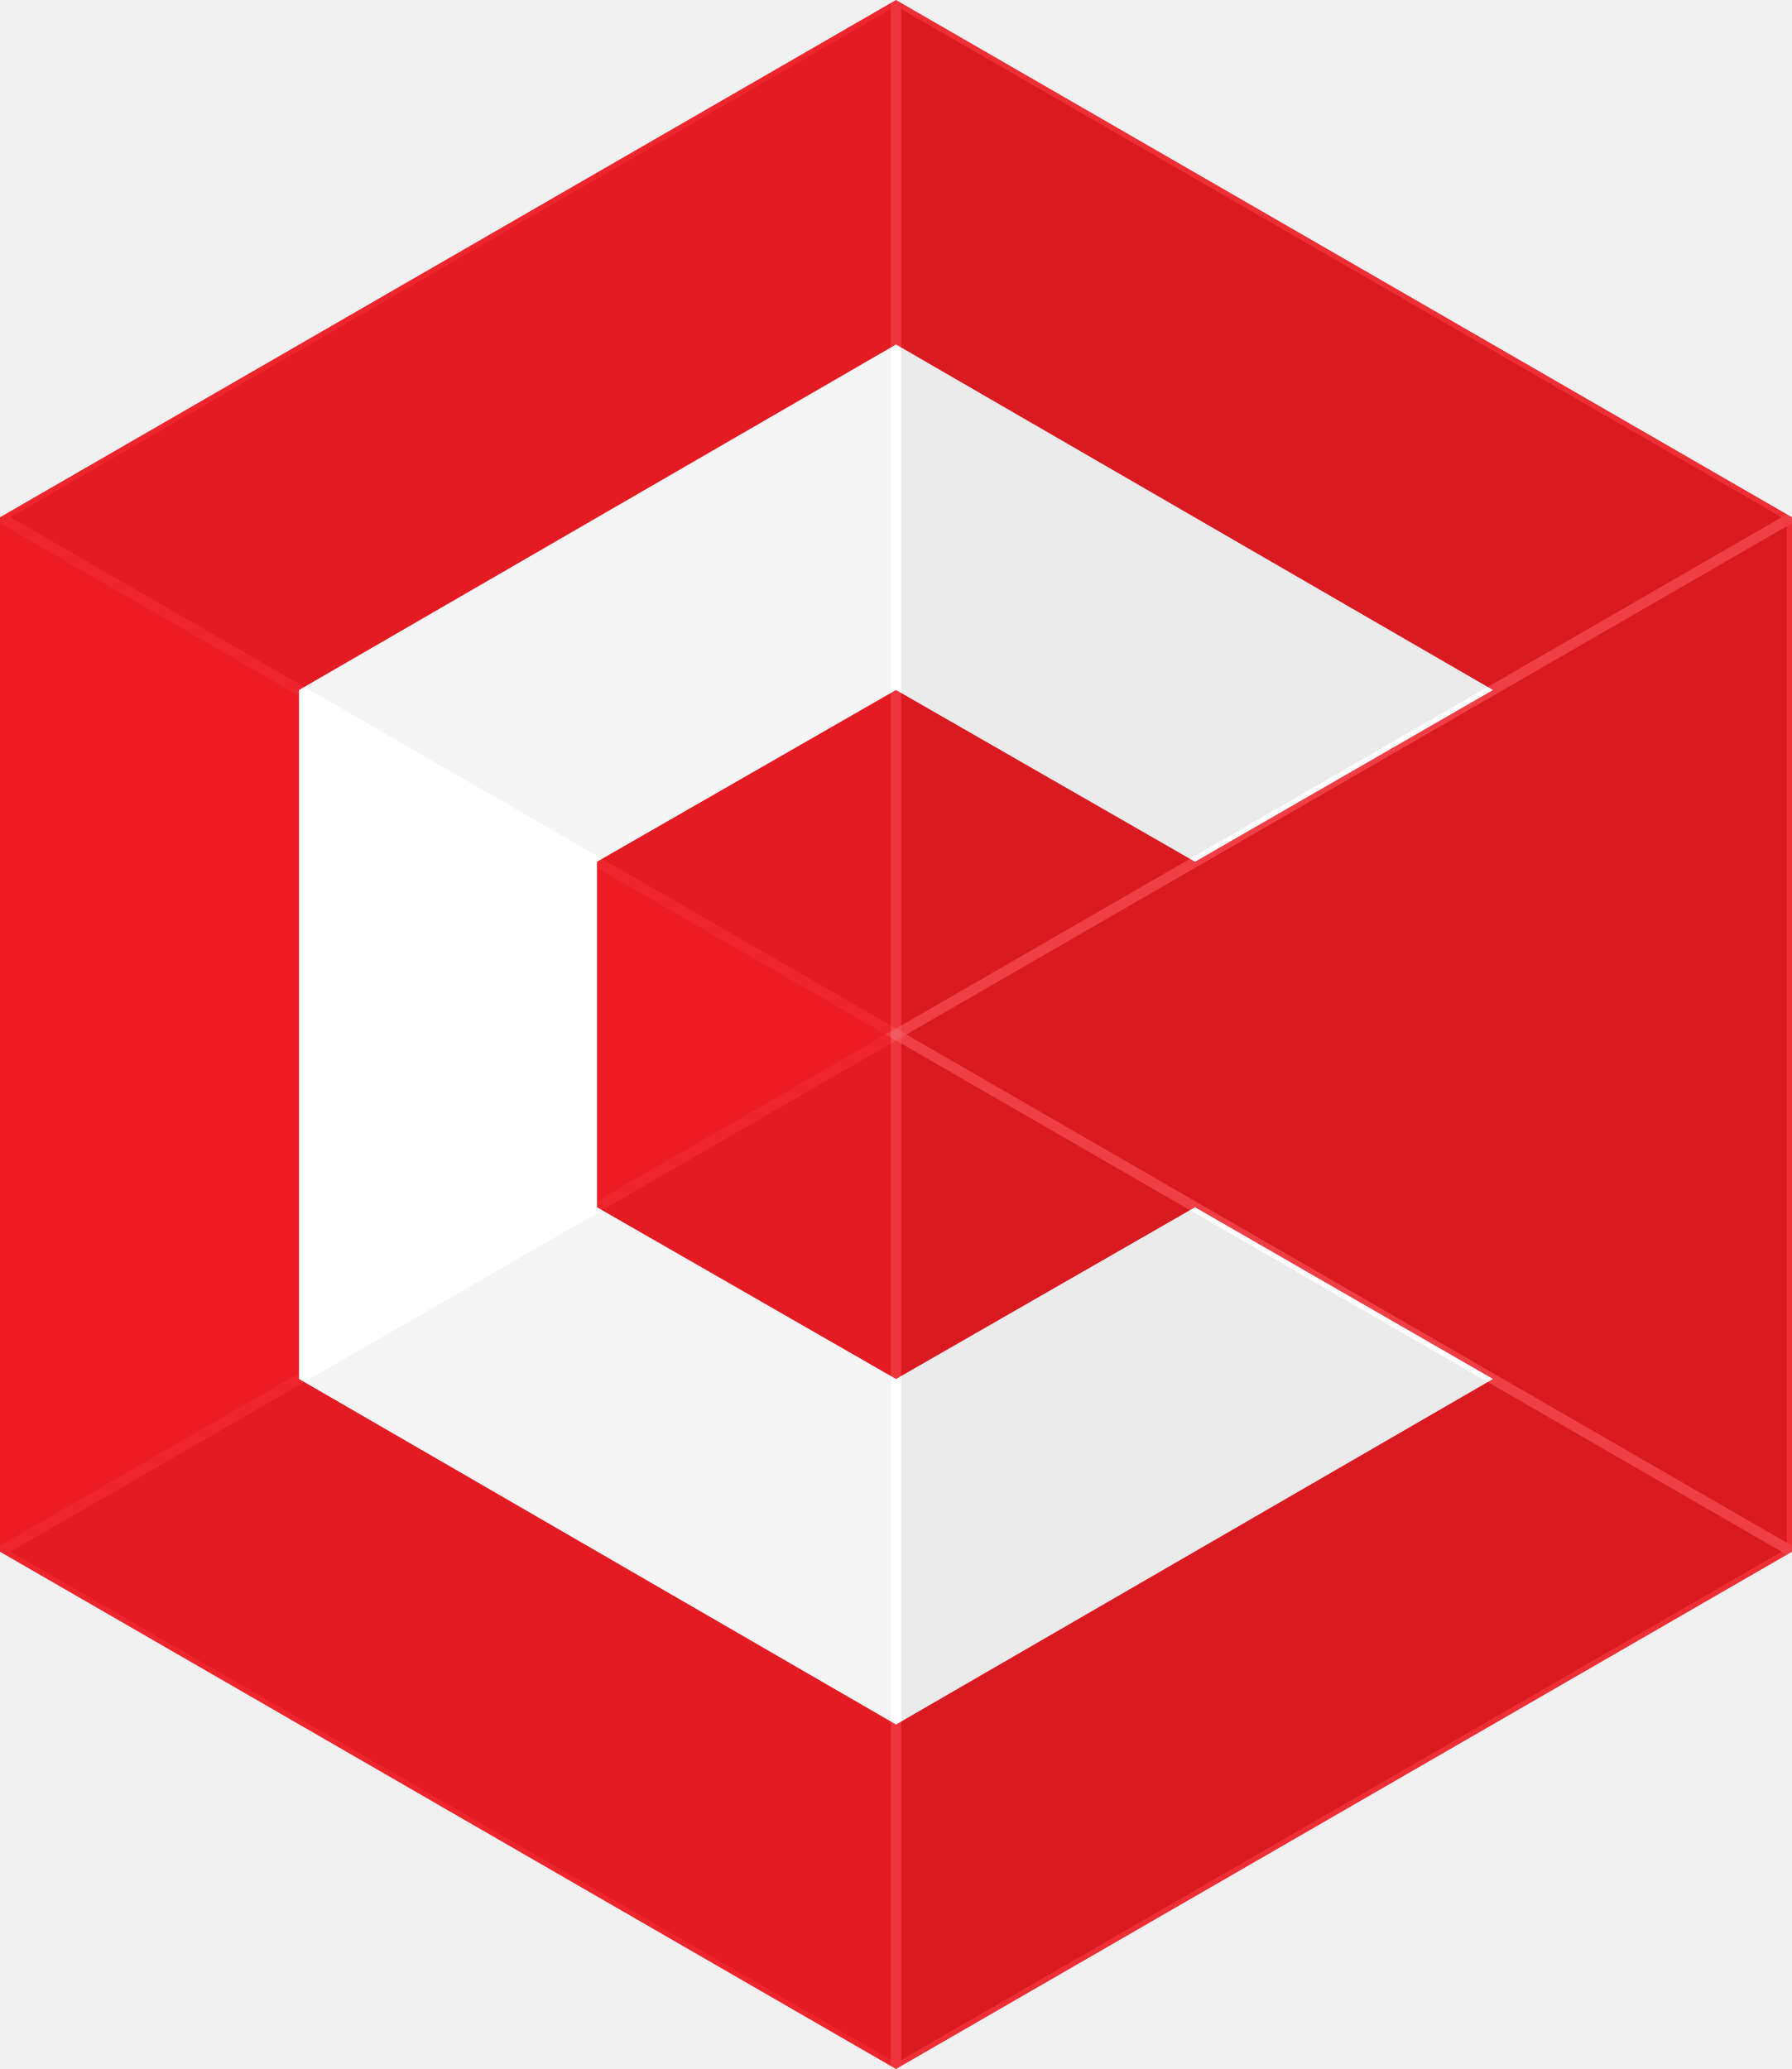
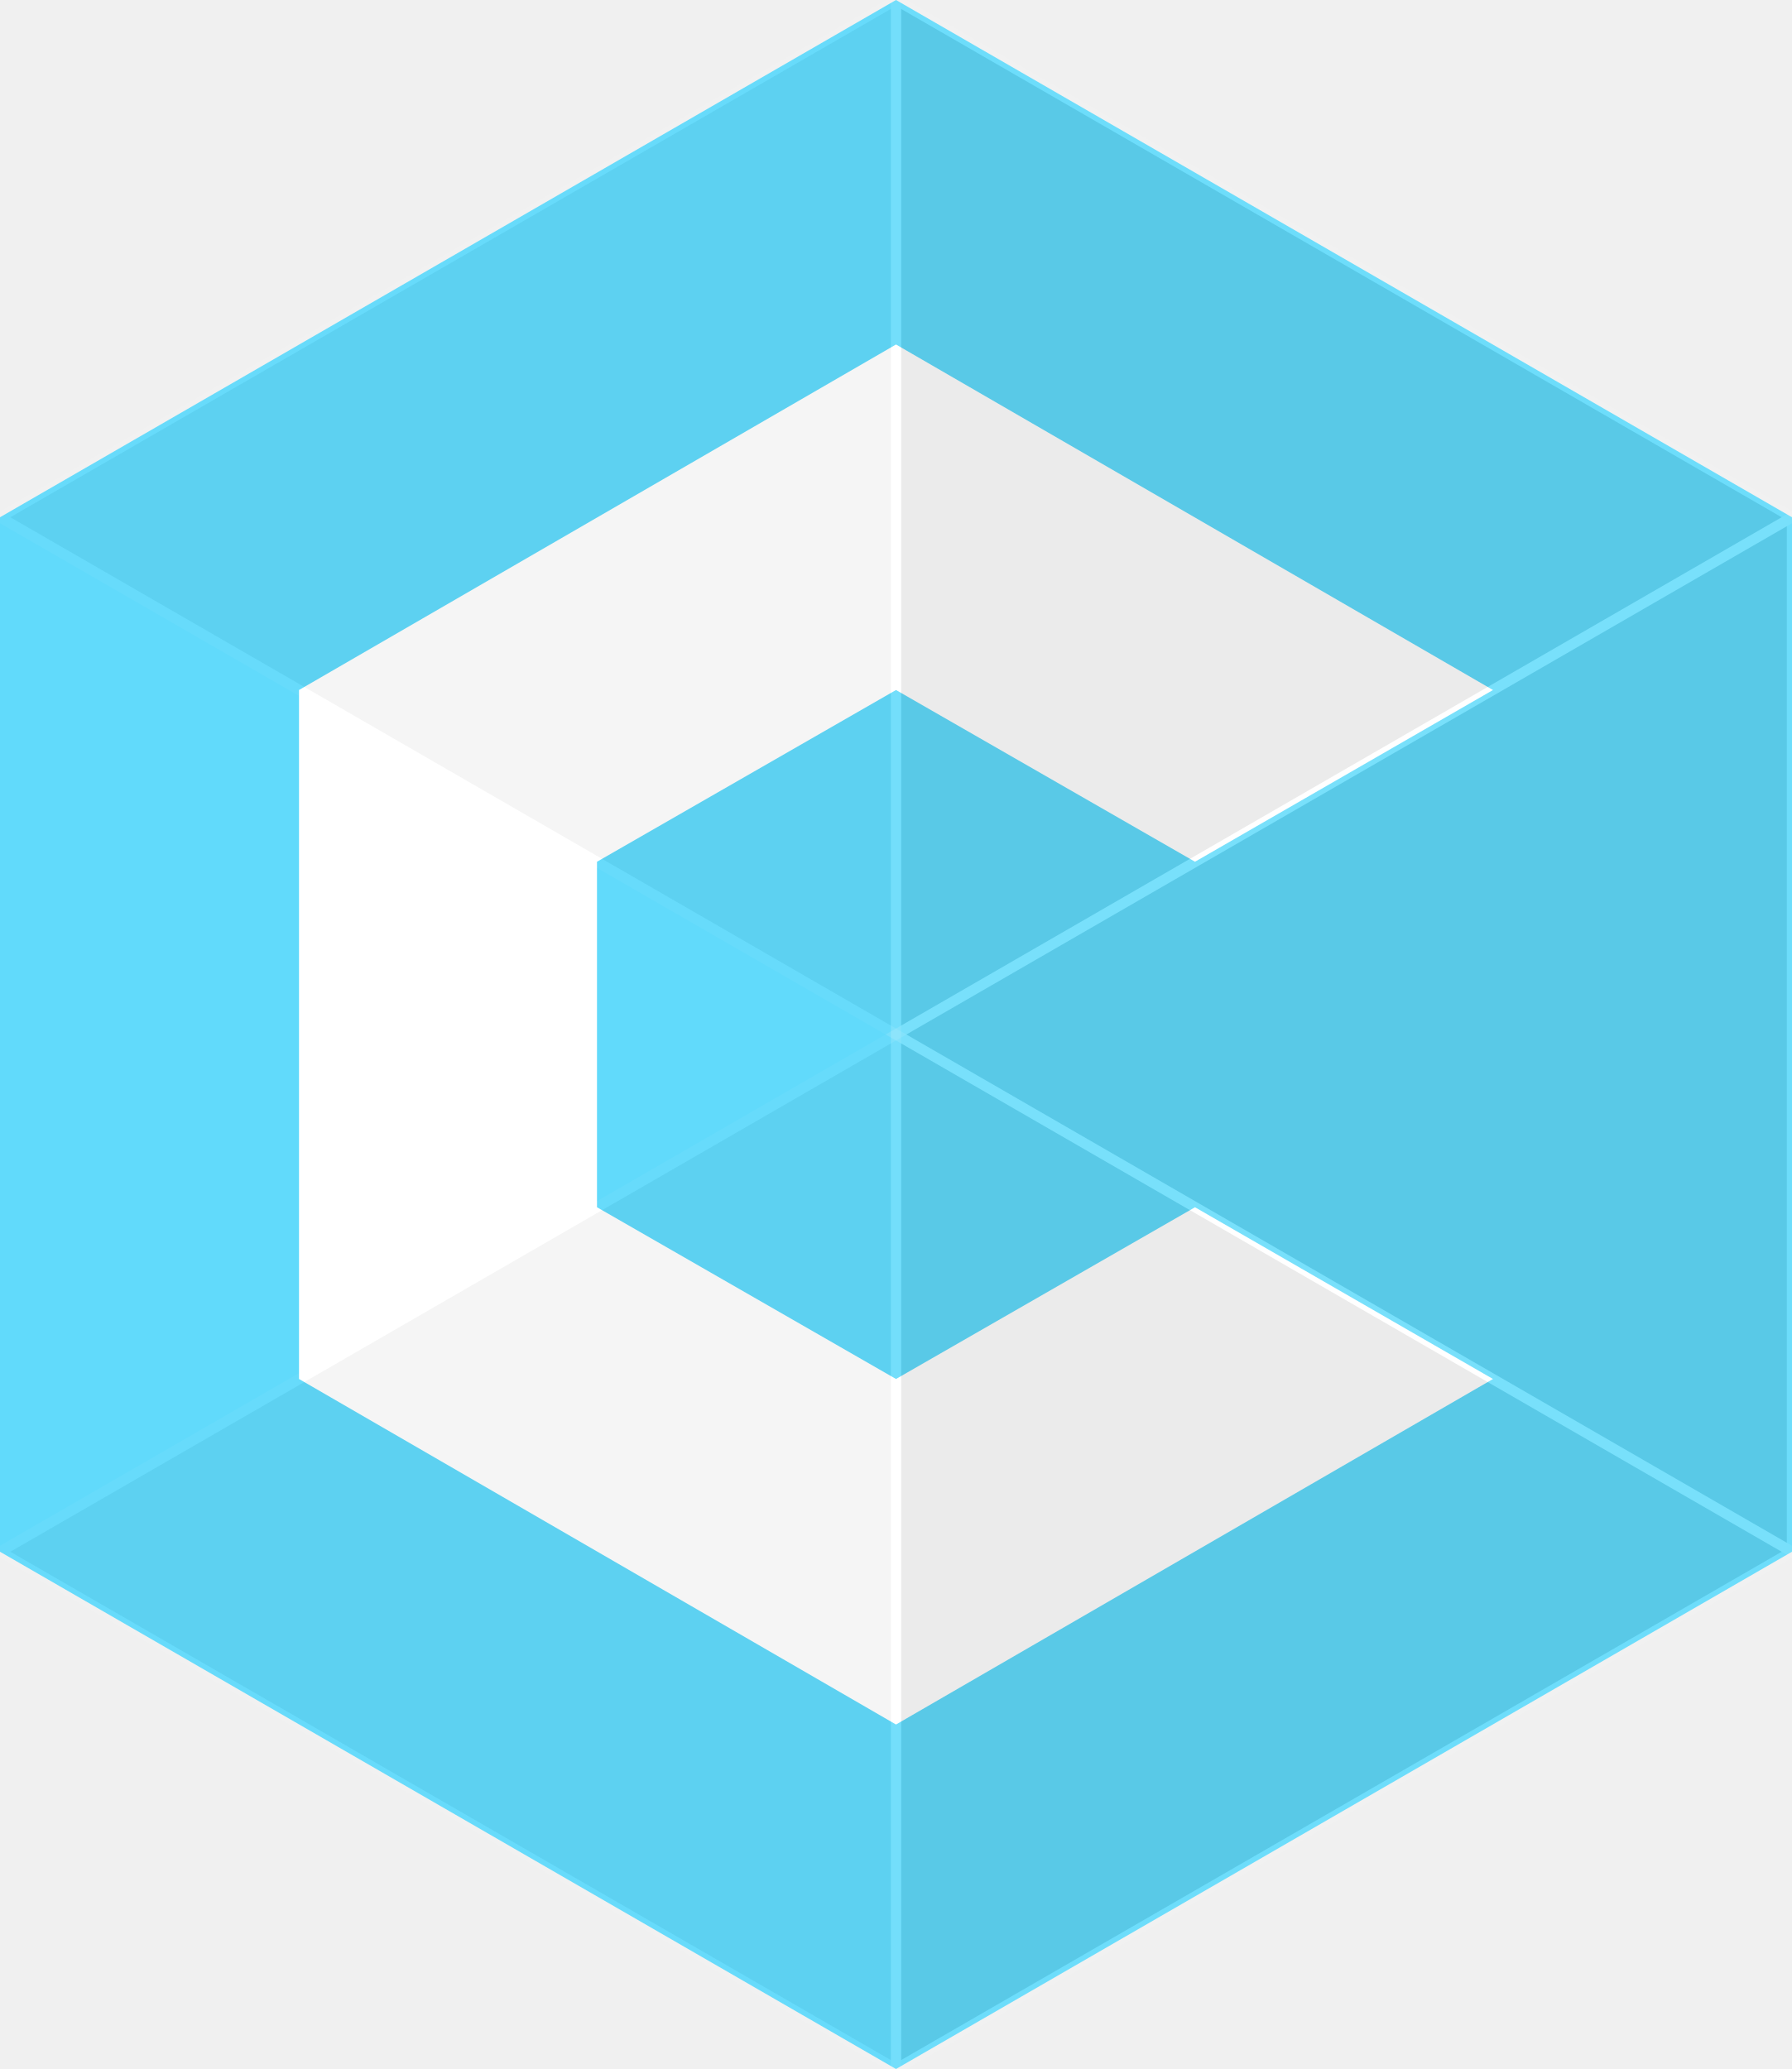
<svg xmlns="http://www.w3.org/2000/svg" version="1.1" id="Warstwa_1" x="0px" y="0px" width="173.2px" height="200px" viewBox="0 0 173.2 200" enable-background="new 0 0 173.2 200" xml:space="preserve">
-   <polygon fill="#ED1C24" points="0,150 0,50 86.6,0 173.2,50 173.2,150 86.6,200 " />
+   <polygon fill="#61DAFB" points="0,150 0,50 86.6,0 173.2,50 173.2,150 86.6,200 " />
  <polygon fill="#FFFFFF" points="86.6,133.3 57.7,116.7 57.7,83.3 86.6,66.7 115.5,83.3 144.3,66.7 86.6,33.3 28.9,66.7 28.9,133.3   86.6,166.7 144.3,133.3 115.5,116.7 " />
  <polygon opacity="0.04" stroke="#FFFFFF" stroke-miterlimit="10" enable-background="new    " points="0,50 86.6,100 86.6,0 " />
  <polygon opacity="0.04" stroke="#FFFFFF" stroke-miterlimit="10" enable-background="new    " points="0,150 86.6,200 86.6,100 " />
  <polygon opacity="0.08" stroke="#FFFFFF" stroke-miterlimit="10" enable-background="new    " points="86.6,100 173.2,150 173.2,50   " />
  <polygon fill-opacity="0" points="86.6,100 0,50 0,150 " />
  <polygon opacity="0.08" stroke="#FFFFFF" stroke-miterlimit="10" enable-background="new    " points="173.2,150 86.6,100 86.6,200   " />
  <polygon opacity="0.08" stroke="#FFFFFF" stroke-miterlimit="10" enable-background="new    " points="173.2,50 86.6,0 86.6,100 " />
</svg>
